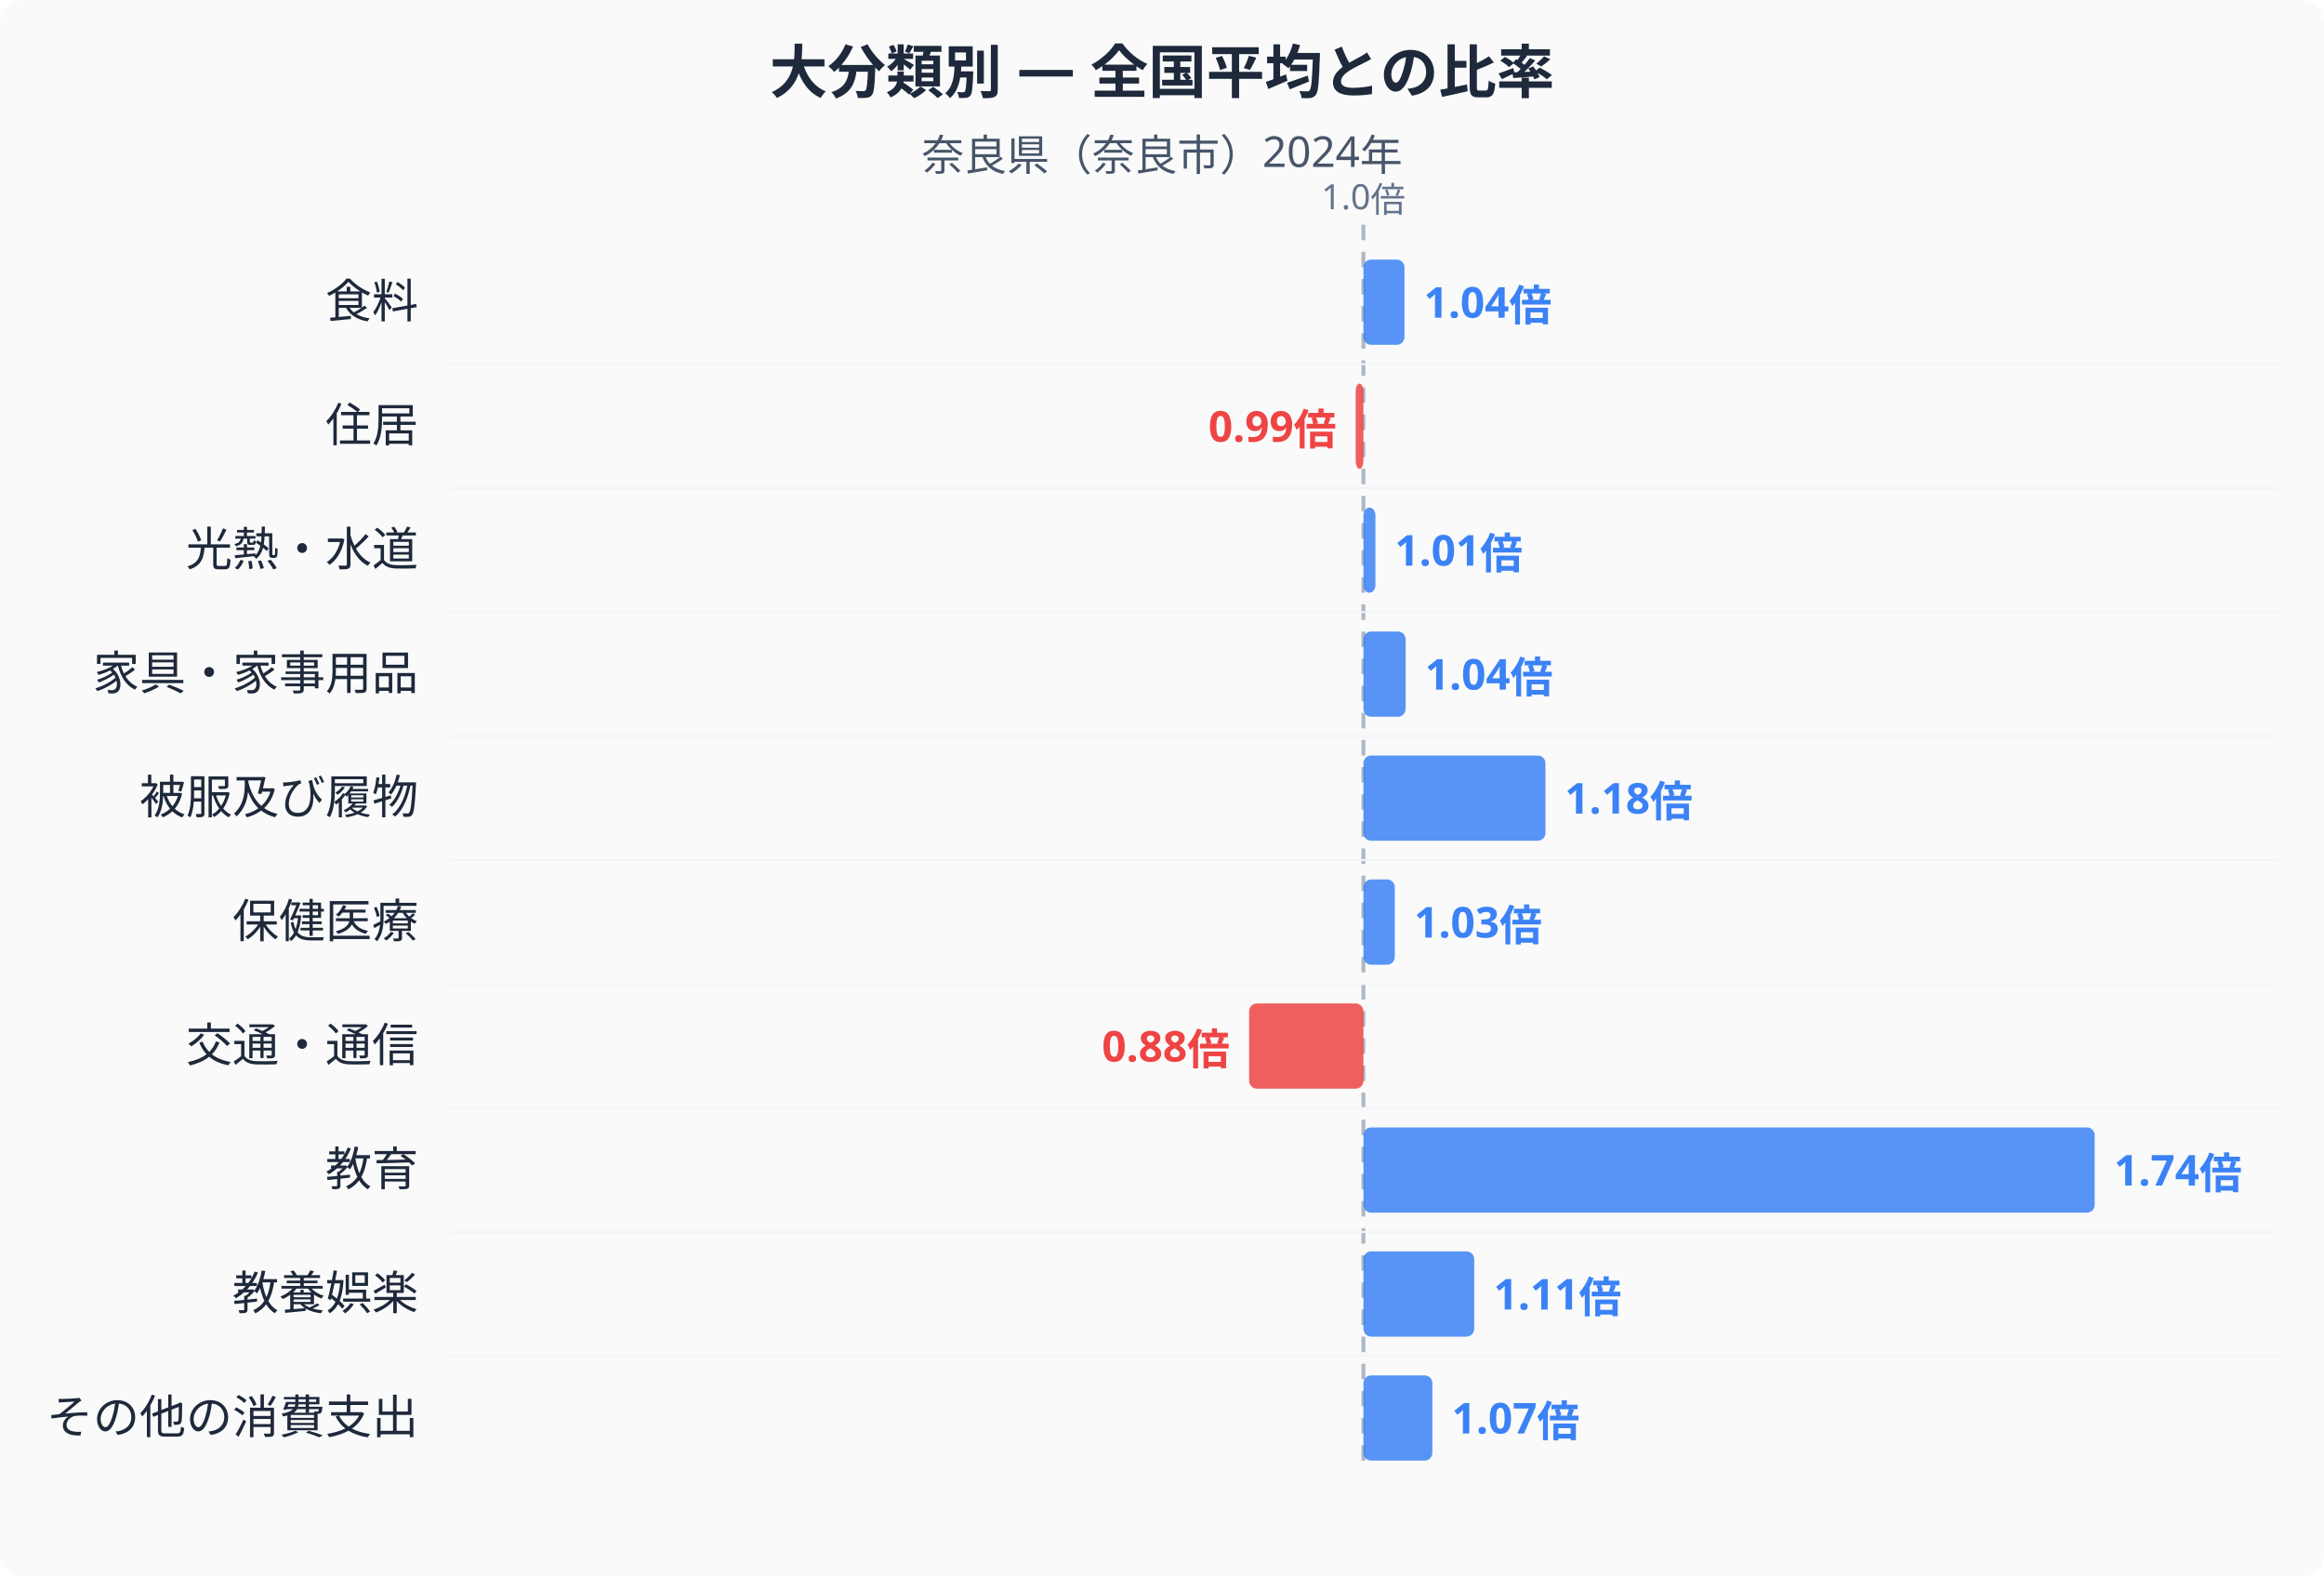
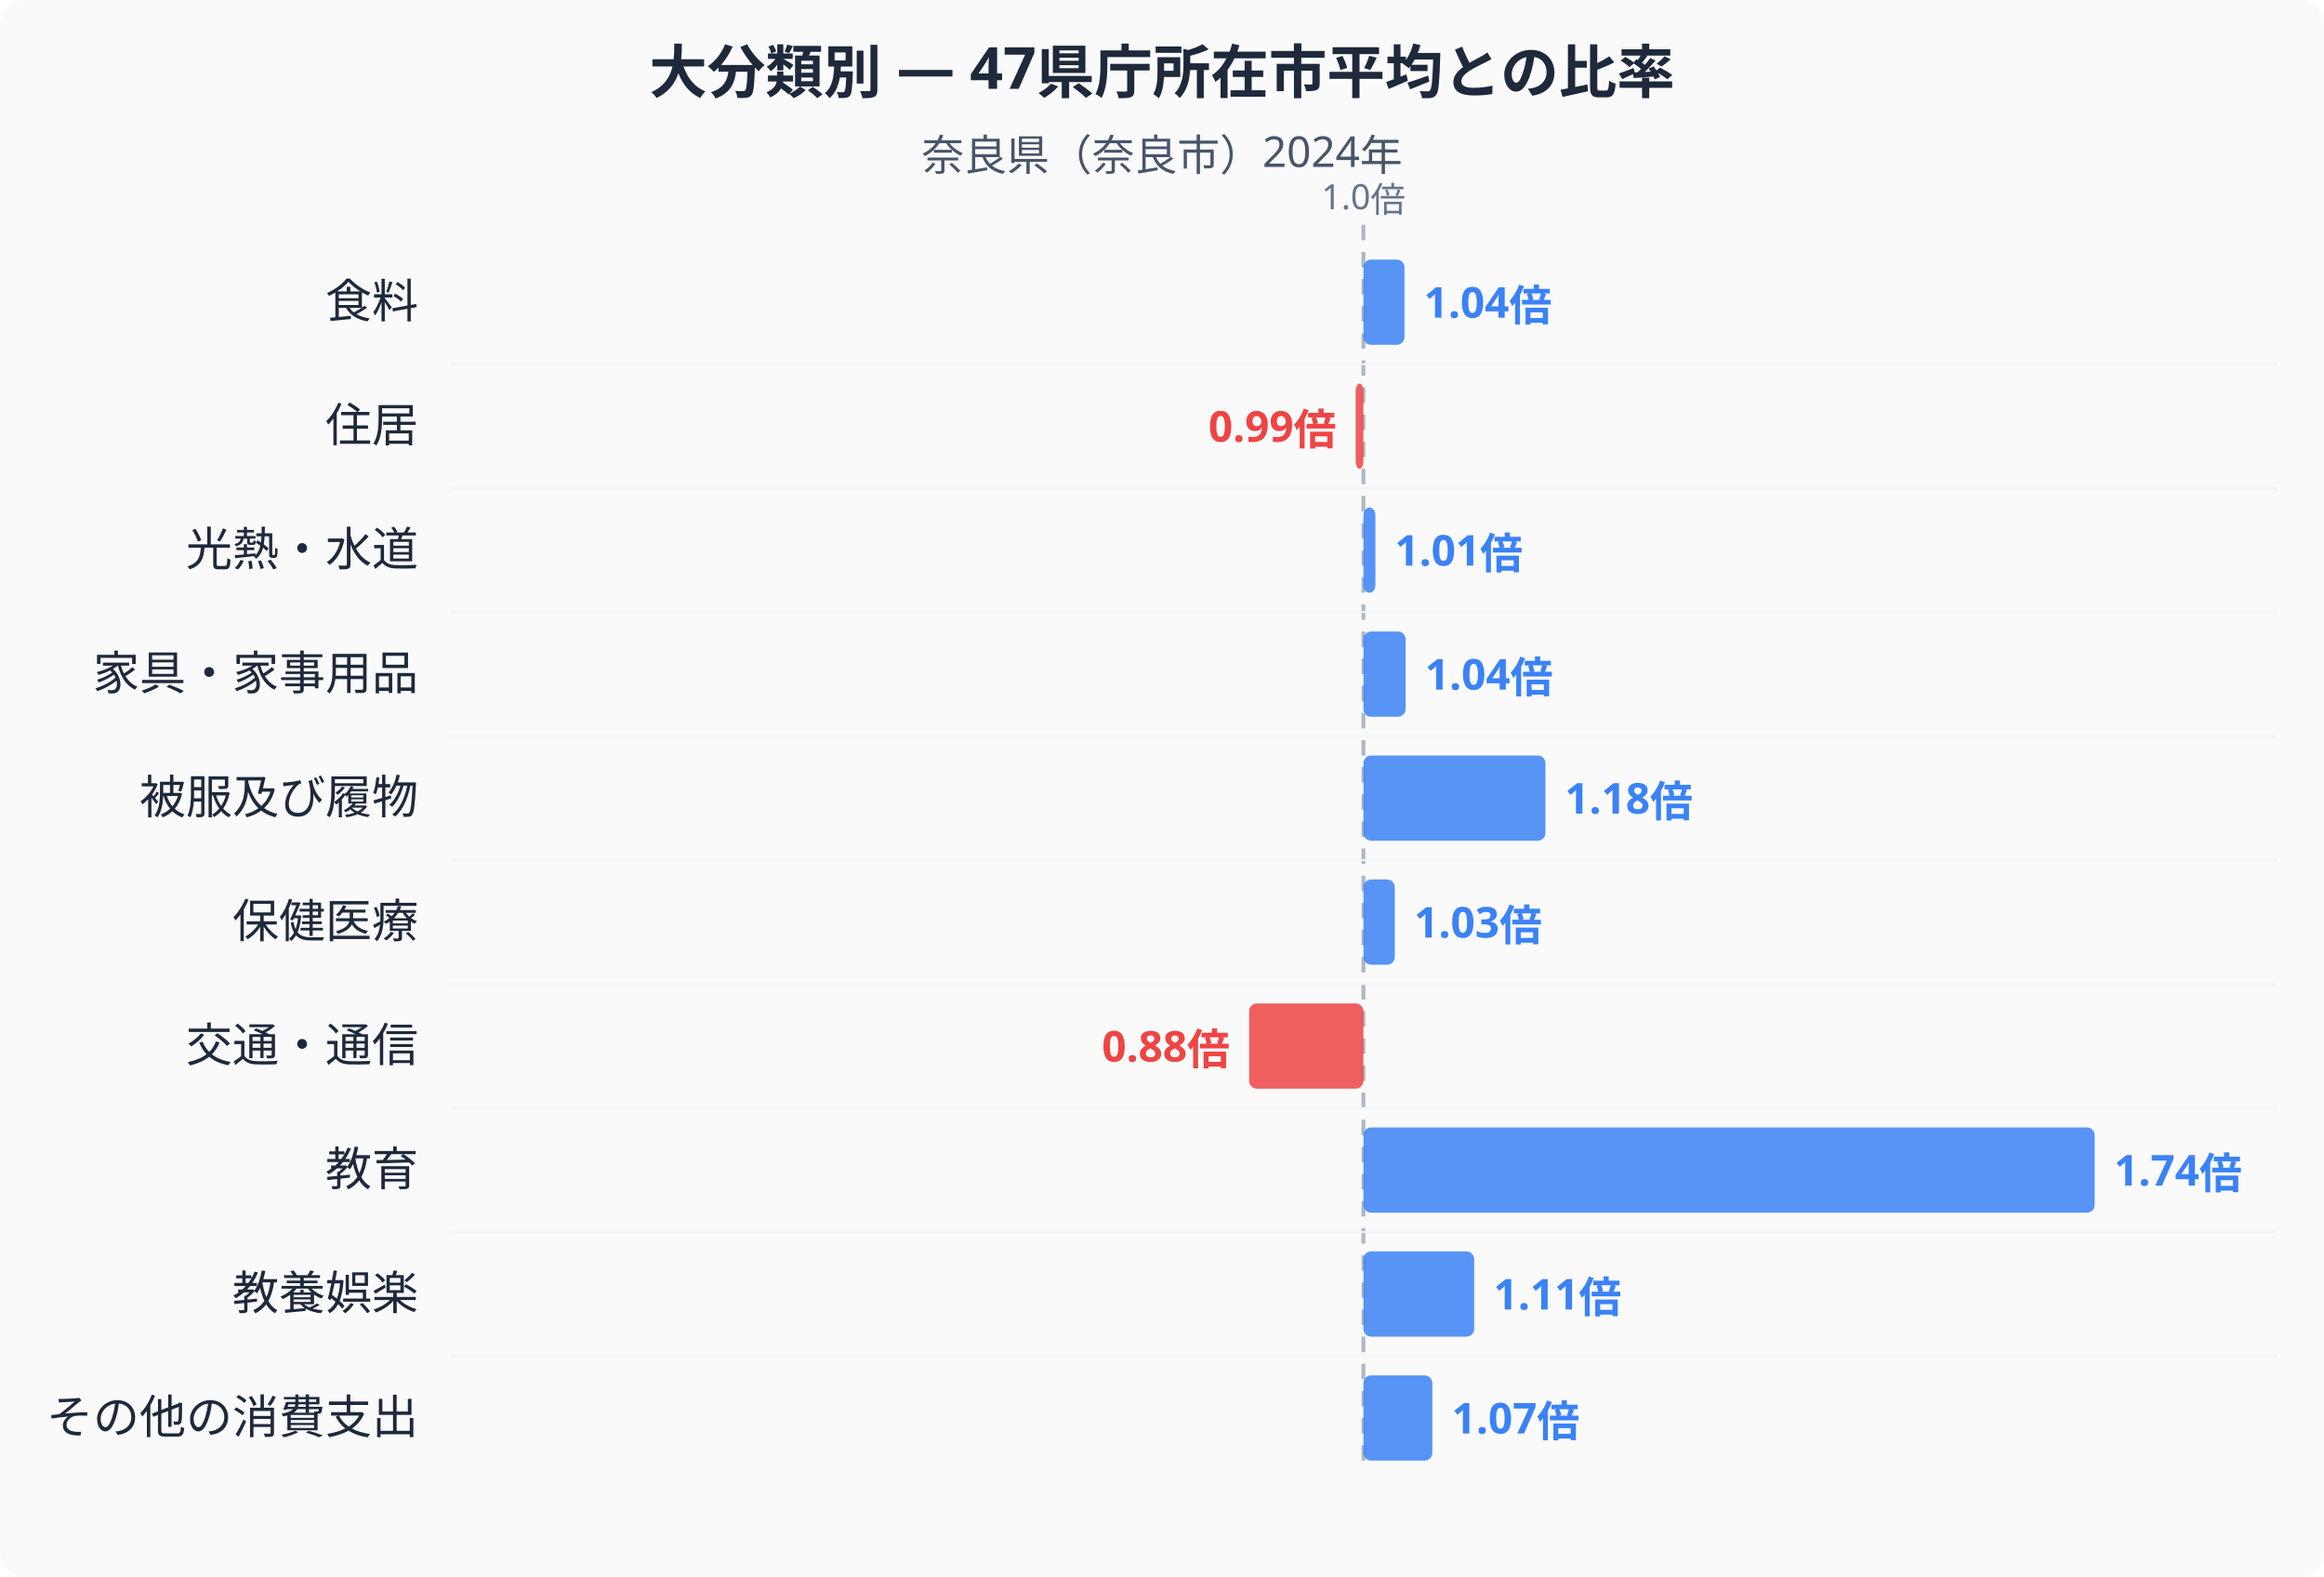
<svg xmlns="http://www.w3.org/2000/svg" viewBox="0 0 600 407" role="img" aria-label="奈良県の大分類別支出比率">
  <style>text{font-family:'Hiragino Sans', 'Noto Sans JP', sans-serif}</style>
  <rect width="600" height="407" fill="#fafafa" rx="6" />
-   <text x="300" y="24" text-anchor="middle" font-size="15" font-weight="bold" fill="#1e293b">大分類別 — 全国平均との比率</text>
+   <text x="300" y="24" text-anchor="middle" font-size="15" font-weight="bold" fill="#1e293b">大分類別 — 47県庁所在市平均との比率</text>
  <text x="300" y="44" text-anchor="middle" font-size="11" fill="#475569">奈良県（奈良市）2024年</text>
  <line x1="352" y1="58" x2="352" y2="378" stroke="#64748b" stroke-width="1" stroke-dasharray="4,3" opacity="0.5" />
  <text x="352" y="54" text-anchor="middle" font-size="9" fill="#64748b">1.0倍</text>
  <rect x="352" y="67" width="10.6" height="22" fill="#3b82f6" rx="2" opacity="0.85" />
  <text x="108" y="82" text-anchor="end" font-size="12" fill="#1e293b">食料</text>
  <text x="367.6" y="82" text-anchor="start" font-size="11" font-weight="bold" fill="#3b82f6">1.04倍</text>
  <line x1="116" y1="94" x2="588" y2="94" stroke="#f1f5f9" stroke-width="0.5" />
  <rect x="350" y="99" width="2" height="22" fill="#ef4444" rx="2" opacity="0.85" />
  <text x="108" y="114" text-anchor="end" font-size="12" fill="#1e293b">住居</text>
  <text x="345" y="114" text-anchor="end" font-size="11" font-weight="bold" fill="#ef4444">0.99倍</text>
  <line x1="116" y1="126" x2="588" y2="126" stroke="#f1f5f9" stroke-width="0.5" />
  <rect x="352" y="131" width="3.1" height="22" fill="#3b82f6" rx="2" opacity="0.85" />
  <text x="108" y="146" text-anchor="end" font-size="12" fill="#1e293b">光熱・水道</text>
  <text x="360.1" y="146" text-anchor="start" font-size="11" font-weight="bold" fill="#3b82f6">1.01倍</text>
  <line x1="116" y1="158" x2="588" y2="158" stroke="#f1f5f9" stroke-width="0.5" />
  <rect x="352" y="163" width="10.9" height="22" fill="#3b82f6" rx="2" opacity="0.85" />
  <text x="108" y="178" text-anchor="end" font-size="12" fill="#1e293b">家具・家事用品</text>
  <text x="367.9" y="178" text-anchor="start" font-size="11" font-weight="bold" fill="#3b82f6">1.04倍</text>
  <line x1="116" y1="190" x2="588" y2="190" stroke="#f1f5f9" stroke-width="0.5" />
  <rect x="352" y="195" width="47" height="22" fill="#3b82f6" rx="2" opacity="0.85" />
  <text x="108" y="210" text-anchor="end" font-size="12" fill="#1e293b">被服及び履物</text>
  <text x="404" y="210" text-anchor="start" font-size="11" font-weight="bold" fill="#3b82f6">1.18倍</text>
  <line x1="116" y1="222" x2="588" y2="222" stroke="#f1f5f9" stroke-width="0.5" />
  <rect x="352" y="227" width="8.1" height="22" fill="#3b82f6" rx="2" opacity="0.85" />
  <text x="108" y="242" text-anchor="end" font-size="12" fill="#1e293b">保健医療</text>
  <text x="365.1" y="242" text-anchor="start" font-size="11" font-weight="bold" fill="#3b82f6">1.03倍</text>
  <line x1="116" y1="254" x2="588" y2="254" stroke="#f1f5f9" stroke-width="0.5" />
  <rect x="322.5" y="259" width="29.5" height="22" fill="#ef4444" rx="2" opacity="0.85" />
  <text x="108" y="274" text-anchor="end" font-size="12" fill="#1e293b">交通・通信</text>
  <text x="317.5" y="274" text-anchor="end" font-size="11" font-weight="bold" fill="#ef4444">0.88倍</text>
  <line x1="116" y1="286" x2="588" y2="286" stroke="#f1f5f9" stroke-width="0.5" />
  <rect x="352" y="291" width="188.8" height="22" fill="#3b82f6" rx="2" opacity="0.85" />
  <text x="108" y="306" text-anchor="end" font-size="12" fill="#1e293b">教育</text>
  <text x="545.8" y="306" text-anchor="start" font-size="11" font-weight="bold" fill="#3b82f6">1.74倍</text>
  <line x1="116" y1="318" x2="588" y2="318" stroke="#f1f5f9" stroke-width="0.5" />
  <rect x="352" y="323" width="28.6" height="22" fill="#3b82f6" rx="2" opacity="0.85" />
  <text x="108" y="338" text-anchor="end" font-size="12" fill="#1e293b">教養娯楽</text>
  <text x="385.6" y="338" text-anchor="start" font-size="11" font-weight="bold" fill="#3b82f6">1.11倍</text>
  <line x1="116" y1="350" x2="588" y2="350" stroke="#f1f5f9" stroke-width="0.5" />
  <rect x="352" y="355" width="17.8" height="22" fill="#3b82f6" rx="2" opacity="0.85" />
  <text x="108" y="370" text-anchor="end" font-size="12" fill="#1e293b">その他の消費支出</text>
  <text x="374.8" y="370" text-anchor="start" font-size="11" font-weight="bold" fill="#3b82f6">1.07倍</text>
</svg>
